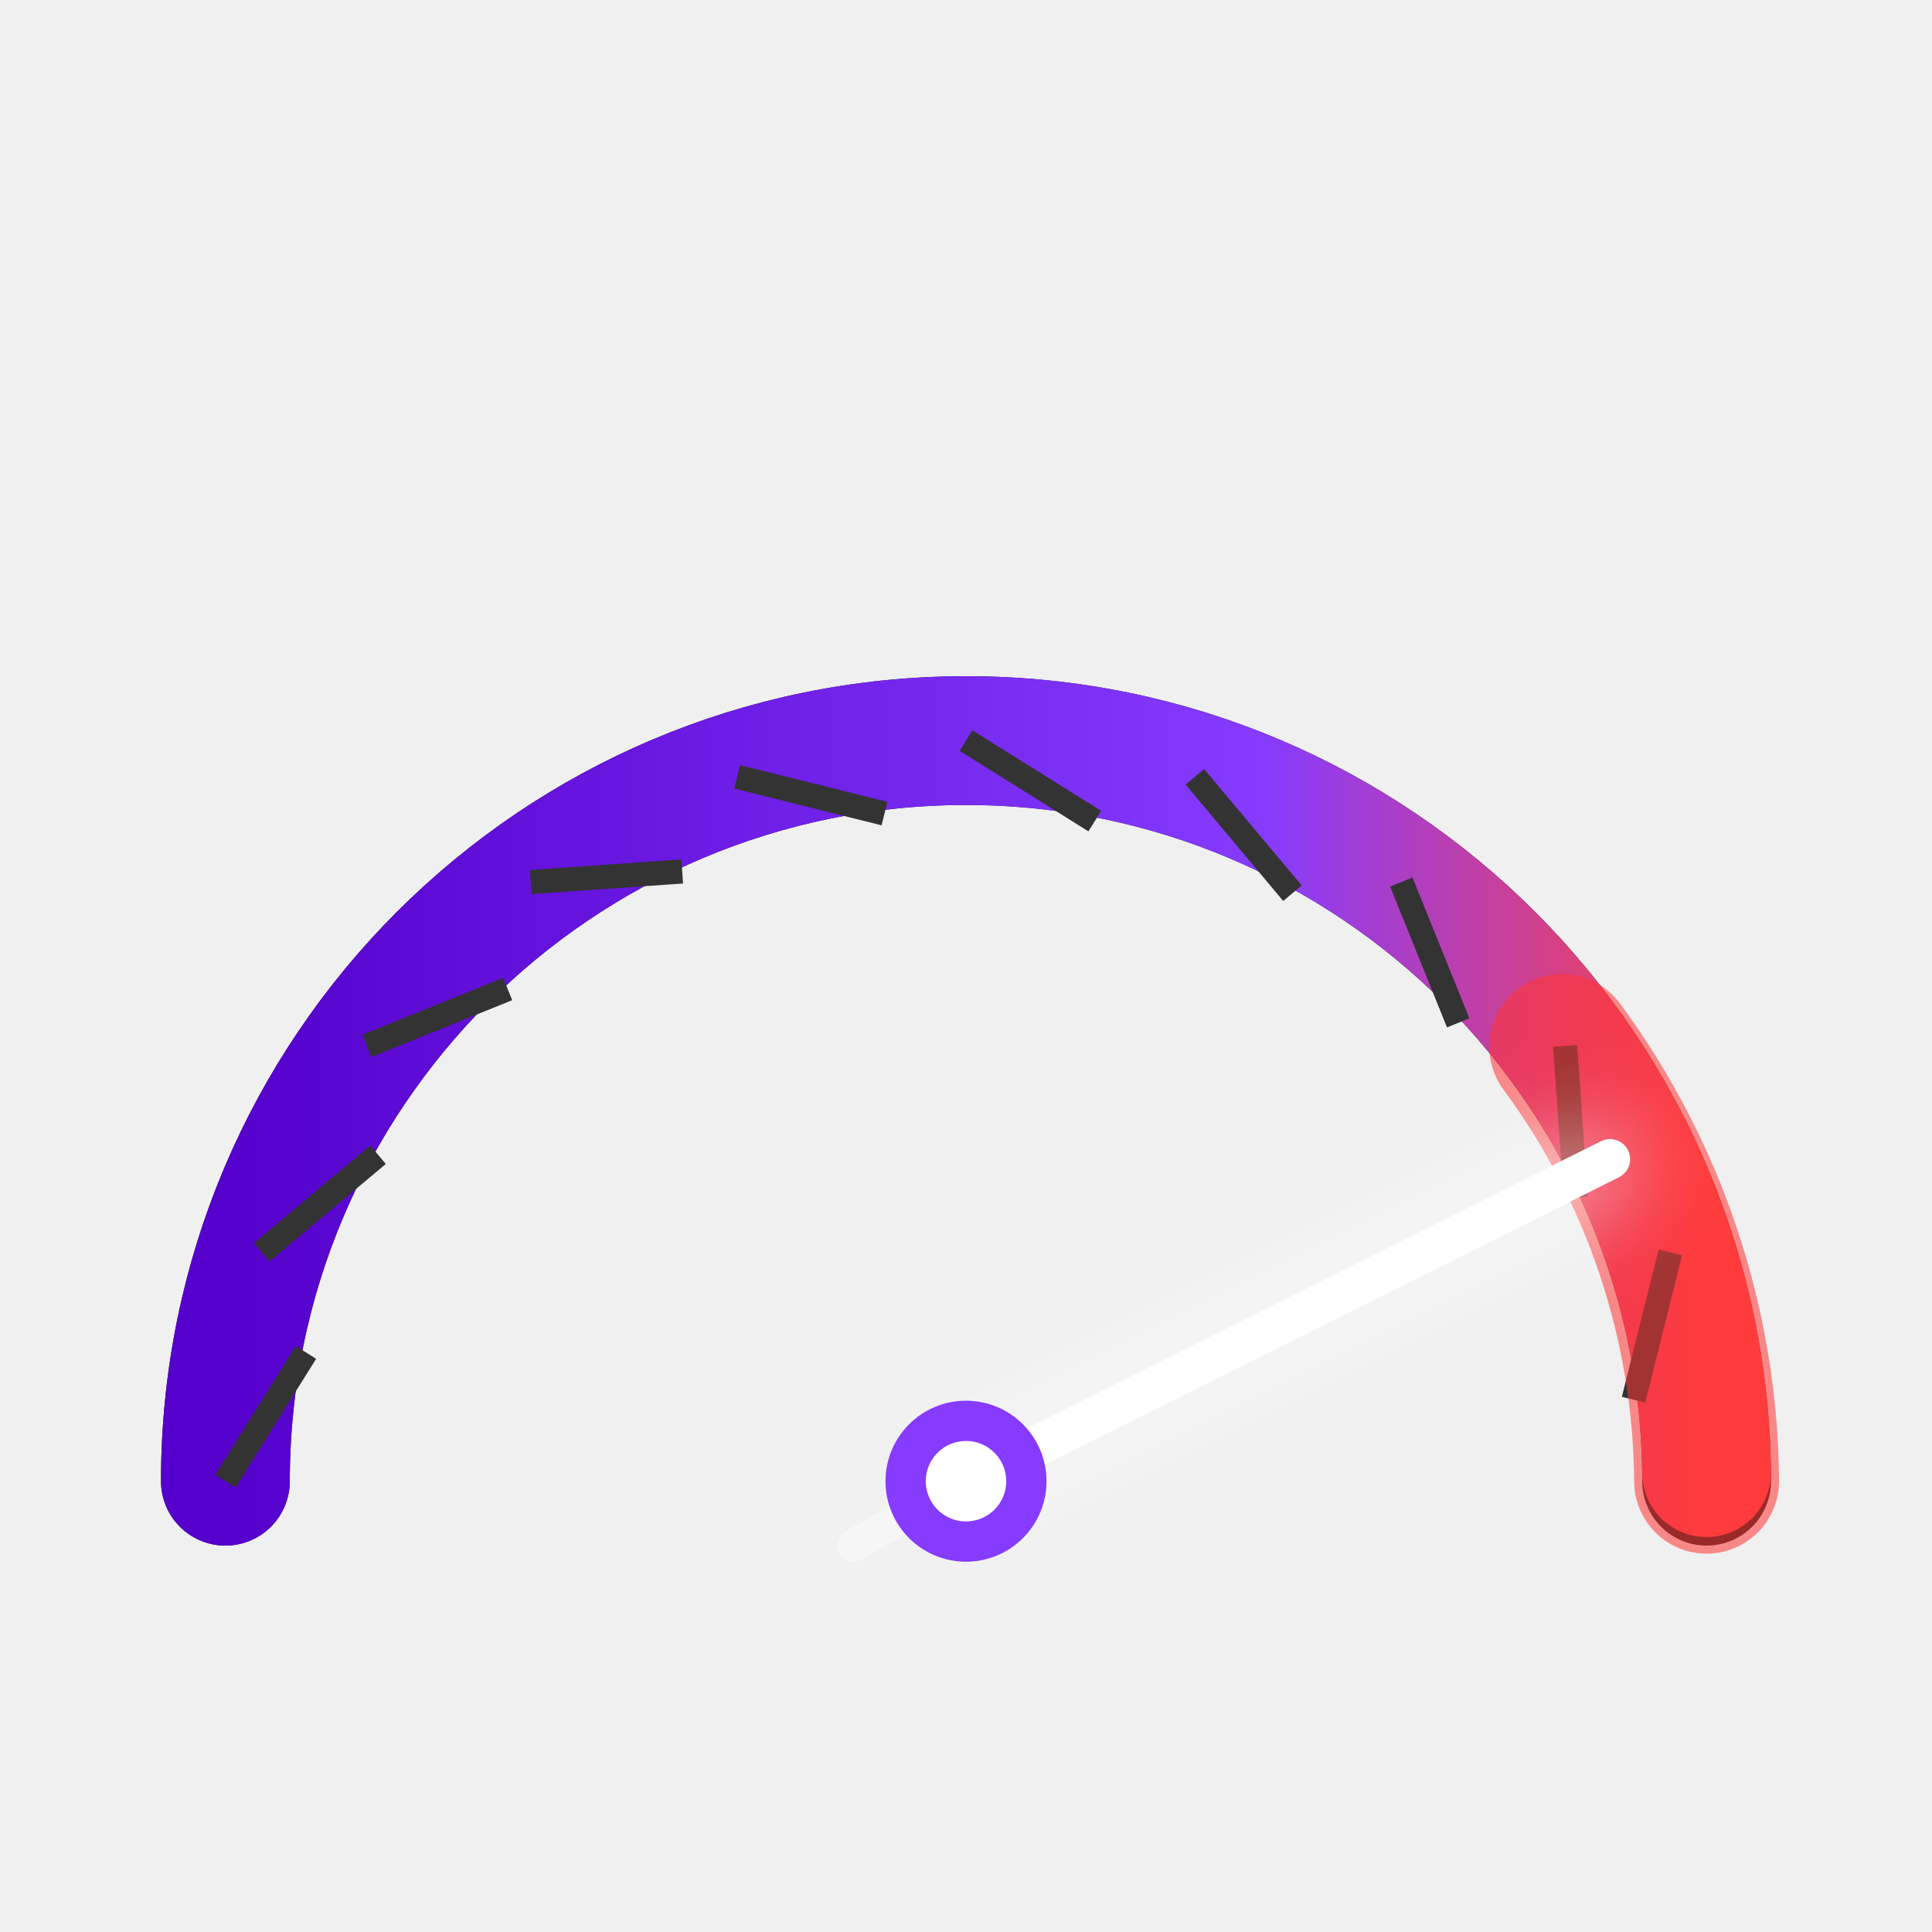
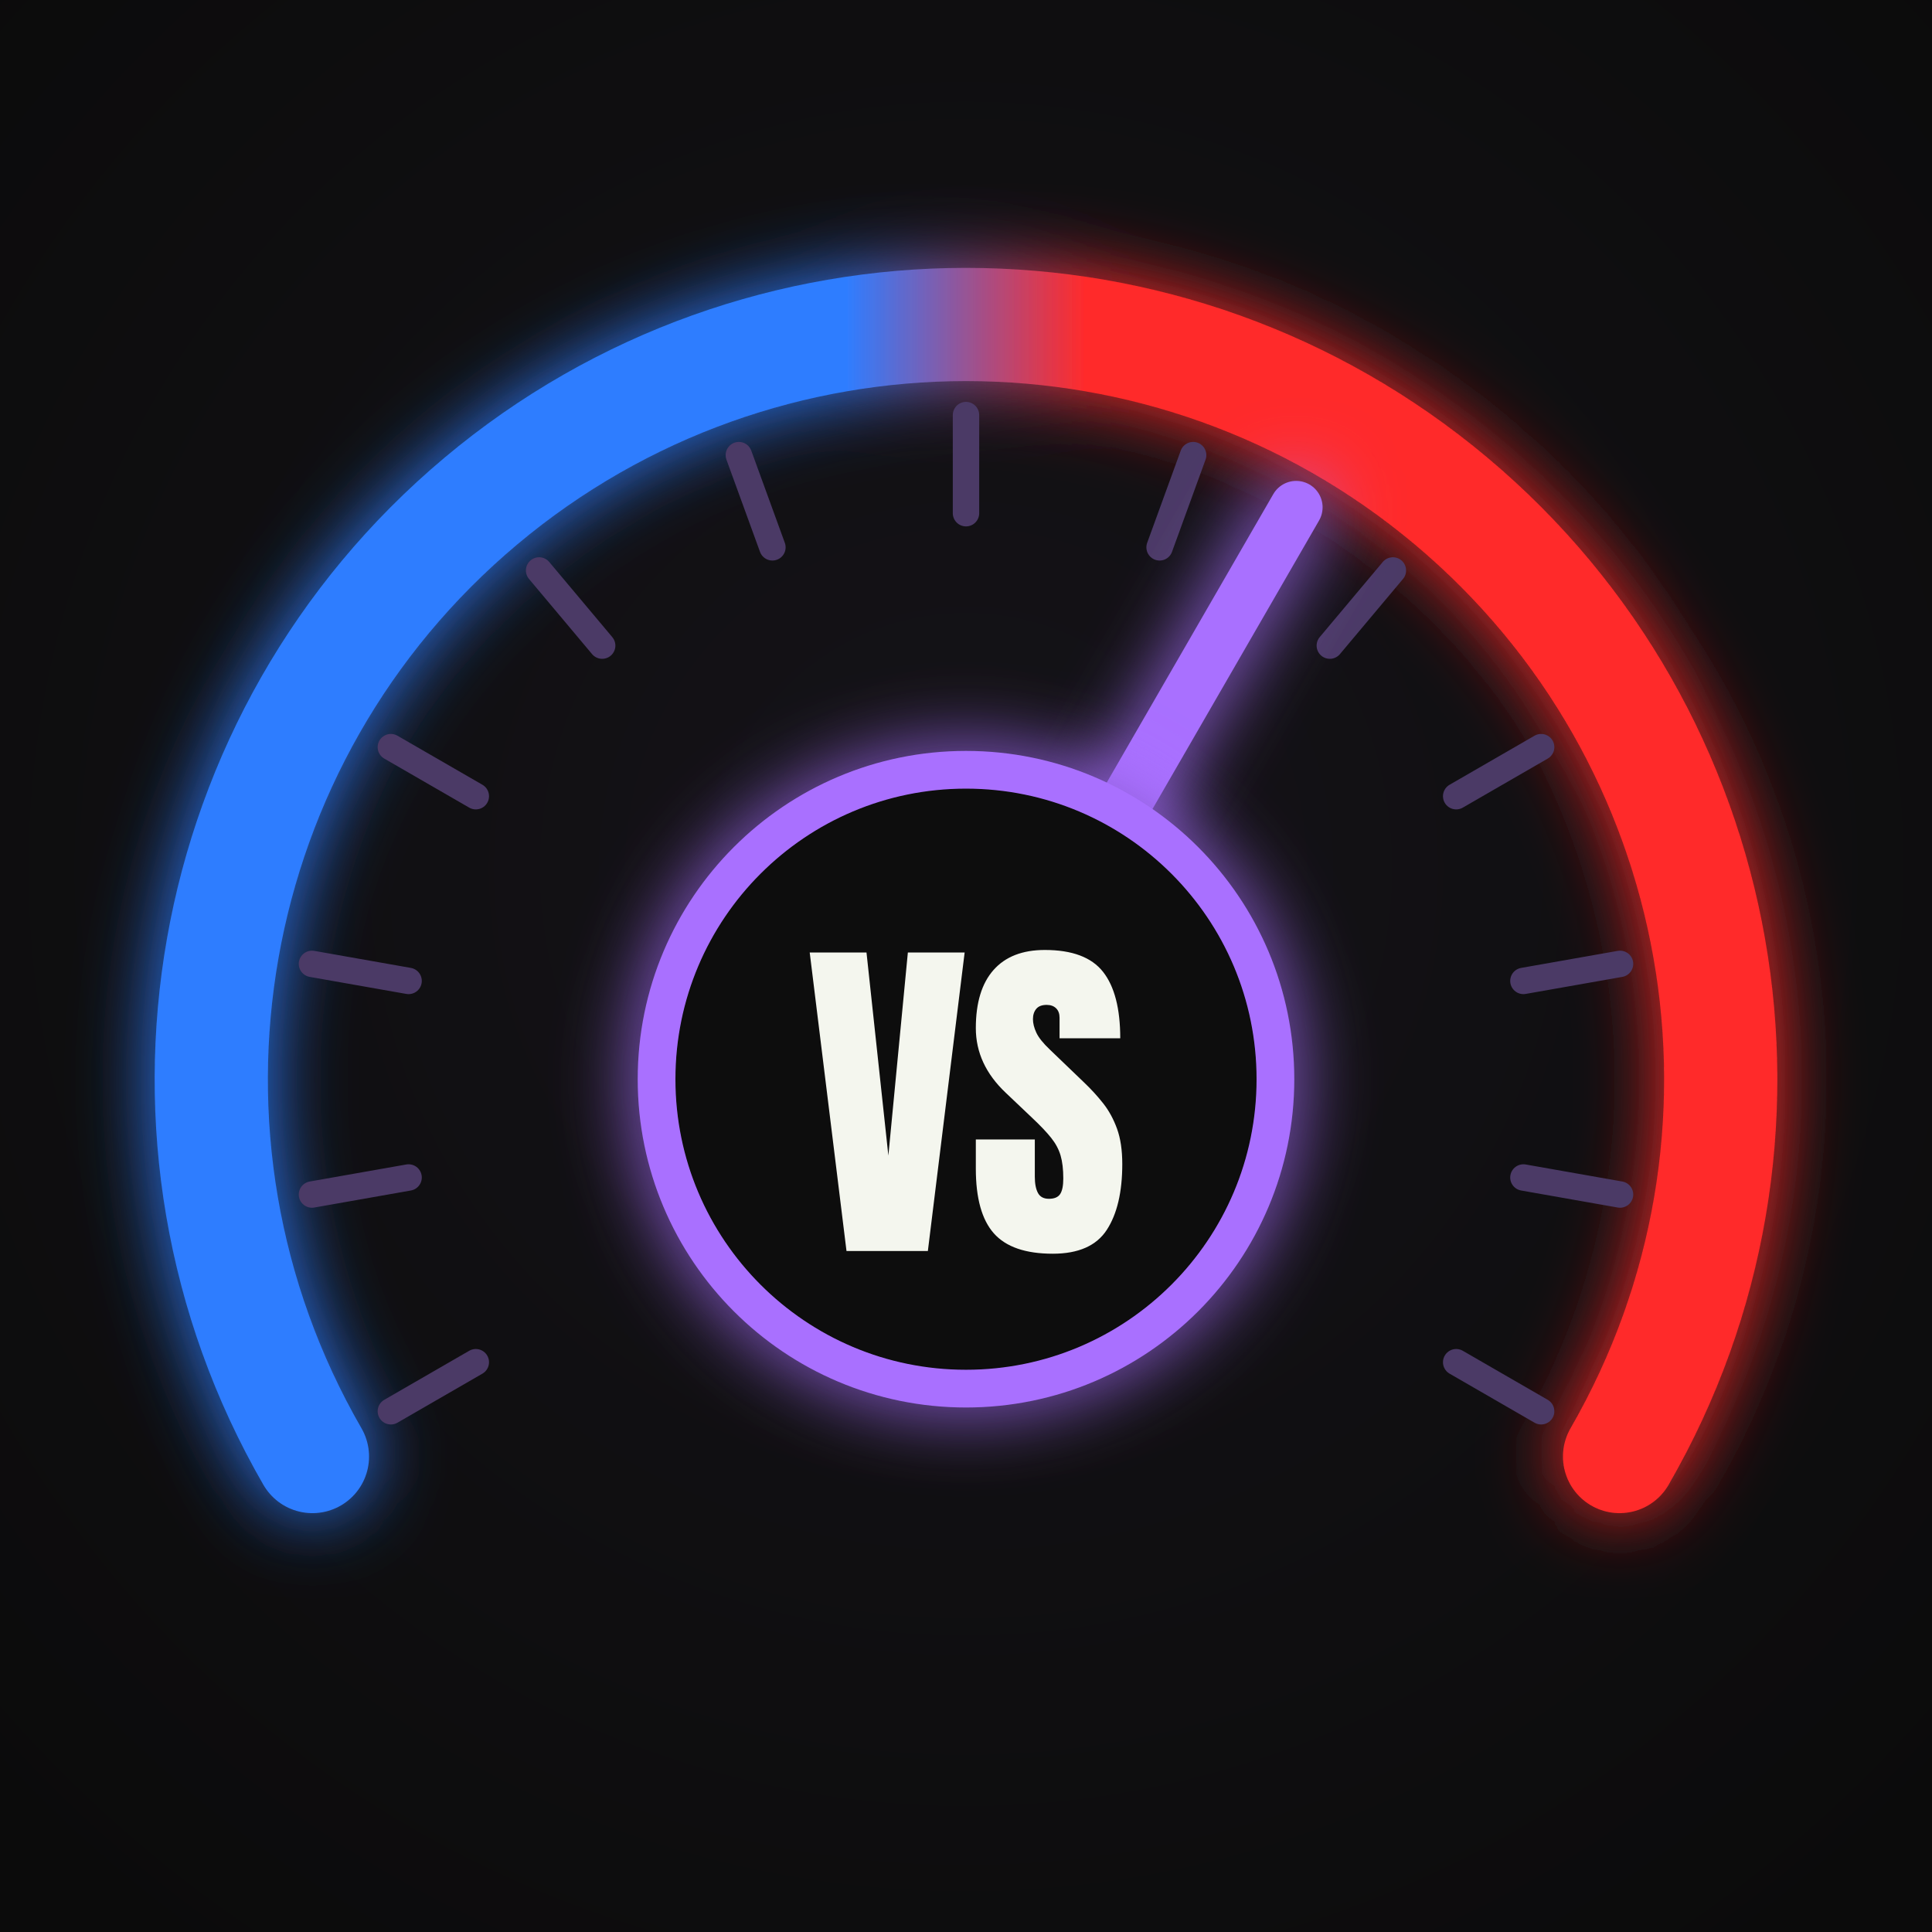
- <svg xmlns="http://www.w3.org/2000/svg" viewBox="0 0 120 120" fill="none">
+ <svg xmlns="http://www.w3.org/2000/svg" viewBox="0 0 512 512">
  <defs>
-     <filter id="g" x="-40%" y="-40%" width="180%" height="180%">
-       <feGaussianBlur in="SourceGraphic" stdDeviation="3" result="b" />
+     <filter id="glow" filterUnits="userSpaceOnUse" x="0" y="0" width="512" height="512">
+       <feGaussianBlur stdDeviation="10" result="b" />
      <feMerge>
        <feMergeNode in="b" />
        <feMergeNode in="SourceGraphic" />
      </feMerge>
    </filter>
-     <linearGradient id="ag" x1="0%" y1="0%" x2="100%" y2="0%">
-       <stop offset="0%" stop-color="#5500cc" />
-       <stop offset="70%" stop-color="#863bff" />
-       <stop offset="100%" stop-color="#ff4444" />
+     <filter id="glow2" filterUnits="userSpaceOnUse" x="0" y="0" width="512" height="512">
+       <feGaussianBlur stdDeviation="18" result="b" />
+       <feMerge>
+         <feMergeNode in="b" />
+         <feMergeNode in="b" />
+         <feMergeNode in="SourceGraphic" />
+       </feMerge>
+     </filter>
+     <radialGradient id="bg" cx="50%" cy="45%" r="70%">
+       <stop offset="0" stop-color="#151318" />
+       <stop offset="1" stop-color="#0b0b0b" />
+     </radialGradient>
+     <linearGradient id="br" x1="0" y1="0" x2="1" y2="0">
+       <stop offset="0" stop-color="#2f7dff" />
+       <stop offset=".42" stop-color="#2f7dff" />
+       <stop offset=".58" stop-color="#ff2b2b" />
+       <stop offset="1" stop-color="#ff2b2b" />
    </linearGradient>
  </defs>
-   <path d="M 14,92 A 46,46 0 0 1 106,92" stroke="#1e1e1e" stroke-width="8" fill="none" stroke-linecap="round" />
-   <path d="M 14,92 A 46,46 0 0 1 106,92" stroke="url(#ag)" stroke-width="8" fill="none" stroke-linecap="round" stroke-dasharray="144 200" />
-   <g stroke="#333" stroke-width="1.5">
-     <line x1="14" y1="92" x2="19" y2="84" transform="rotate(0 60 92)" />
-     <line x1="14" y1="92" x2="19" y2="84" transform="rotate(18 60 92)" />
-     <line x1="14" y1="92" x2="19" y2="84" transform="rotate(36 60 92)" />
-     <line x1="14" y1="92" x2="19" y2="84" transform="rotate(54 60 92)" />
-     <line x1="14" y1="92" x2="19" y2="84" transform="rotate(72 60 92)" />
-     <line x1="14" y1="92" x2="19" y2="84" transform="rotate(90 60 92)" />
-     <line x1="14" y1="92" x2="19" y2="84" transform="rotate(108 60 92)" />
-     <line x1="14" y1="92" x2="19" y2="84" transform="rotate(126 60 92)" />
-     <line x1="14" y1="92" x2="19" y2="84" transform="rotate(144 60 92)" />
-     <line x1="14" y1="92" x2="19" y2="84" transform="rotate(162 60 92)" />
-   </g>
-   <path d="M 97,65 A 46,46 0 0 1 106,92" stroke="#ff3333" stroke-width="9" fill="none" stroke-linecap="round" opacity="0.55" />
-   <g filter="url(#g)">
-     <line x1="60" y1="92" x2="100" y2="72" stroke="#ffffff" stroke-width="2.5" stroke-linecap="round" />
-     <line x1="60" y1="92" x2="53" y2="96" stroke="#ffffff" stroke-width="2" stroke-linecap="round" opacity="0.4" />
-   </g>
-   <circle cx="60" cy="92" r="5" fill="#863bff" />
-   <circle cx="60" cy="92" r="2.5" fill="#fff" />
+   <rect width="512" height="512" fill="url(#bg)" />
+   <path d="M82.8,386.0 A200,200 0 1 1 429.2,386.0" fill="none" stroke="url(#br)" stroke-width="30" stroke-linecap="round" filter="url(#glow)" />
+   <line x1="103.58" y1="374" x2="126.096" y2="361" stroke="#4b3a66" stroke-width="7" stroke-linecap="round" />
+   <line x1="82.674" y1="316.562" x2="108.279" y2="312.047" stroke="#4b3a66" stroke-width="7" stroke-linecap="round" />
+   <line x1="82.674" y1="255.438" x2="108.279" y2="259.953" stroke="#4b3a66" stroke-width="7" stroke-linecap="round" />
+   <line x1="103.58" y1="198" x2="126.096" y2="211" stroke="#4b3a66" stroke-width="7" stroke-linecap="round" />
+   <line x1="142.869" y1="151.176" x2="159.582" y2="171.093" stroke="#4b3a66" stroke-width="7" stroke-linecap="round" />
+   <line x1="195.804" y1="120.614" x2="204.697" y2="145.046" stroke="#4b3a66" stroke-width="7" stroke-linecap="round" />
+   <line x1="256" y1="110" x2="256" y2="136" stroke="#4b3a66" stroke-width="7" stroke-linecap="round" />
+   <line x1="316.196" y1="120.614" x2="307.303" y2="145.046" stroke="#4b3a66" stroke-width="7" stroke-linecap="round" />
+   <line x1="369.131" y1="151.176" x2="352.418" y2="171.093" stroke="#4b3a66" stroke-width="7" stroke-linecap="round" />
+   <line x1="408.42" y1="198" x2="385.904" y2="211" stroke="#4b3a66" stroke-width="7" stroke-linecap="round" />
+   <line x1="429.326" y1="255.438" x2="403.721" y2="259.953" stroke="#4b3a66" stroke-width="7" stroke-linecap="round" />
+   <line x1="429.326" y1="316.562" x2="403.721" y2="312.047" stroke="#4b3a66" stroke-width="7" stroke-linecap="round" />
+   <line x1="408.42" y1="374" x2="385.904" y2="361" stroke="#4b3a66" stroke-width="7" stroke-linecap="round" />
+   <line x1="256" y1="286" x2="343.5" y2="134.446" stroke="#a970ff" stroke-width="14" stroke-linecap="round" filter="url(#glow)" />
+   <circle cx="256" cy="286" r="82" fill="#0b0b0b" stroke="#a970ff" stroke-width="10" filter="url(#glow)" />
+   <path transform="translate(213.55,331.53) scale(0.04492,-0.04492)" fill="#f4f6ee" d="M240 0 23 1761H358L487 563L602 1761H937L720 0ZM1457 -16Q1216 -16 1109.5 104.0Q1003 224 1003 486V658H1351V438Q1351 377 1369.5 342.5Q1388 308 1434 308Q1482 308 1500.5 336.0Q1519 364 1519 428Q1519 509 1503.0 563.5Q1487 618 1447.5 667.5Q1408 717 1338 783L1180 933Q1003 1100 1003 1315Q1003 1540 1107.5 1658.0Q1212 1776 1410 1776Q1652 1776 1753.5 1647.0Q1855 1518 1855 1255H1497V1376Q1497 1412 1476.5 1432.0Q1456 1452 1421 1452Q1379 1452 1359.5 1428.5Q1340 1405 1340 1368Q1340 1331 1360.0 1288.0Q1380 1245 1439 1189L1642 994Q1703 936 1754.0 871.5Q1805 807 1836.0 721.5Q1867 636 1867 513Q1867 265 1775.5 124.5Q1684 -16 1457 -16Z" />
</svg>
